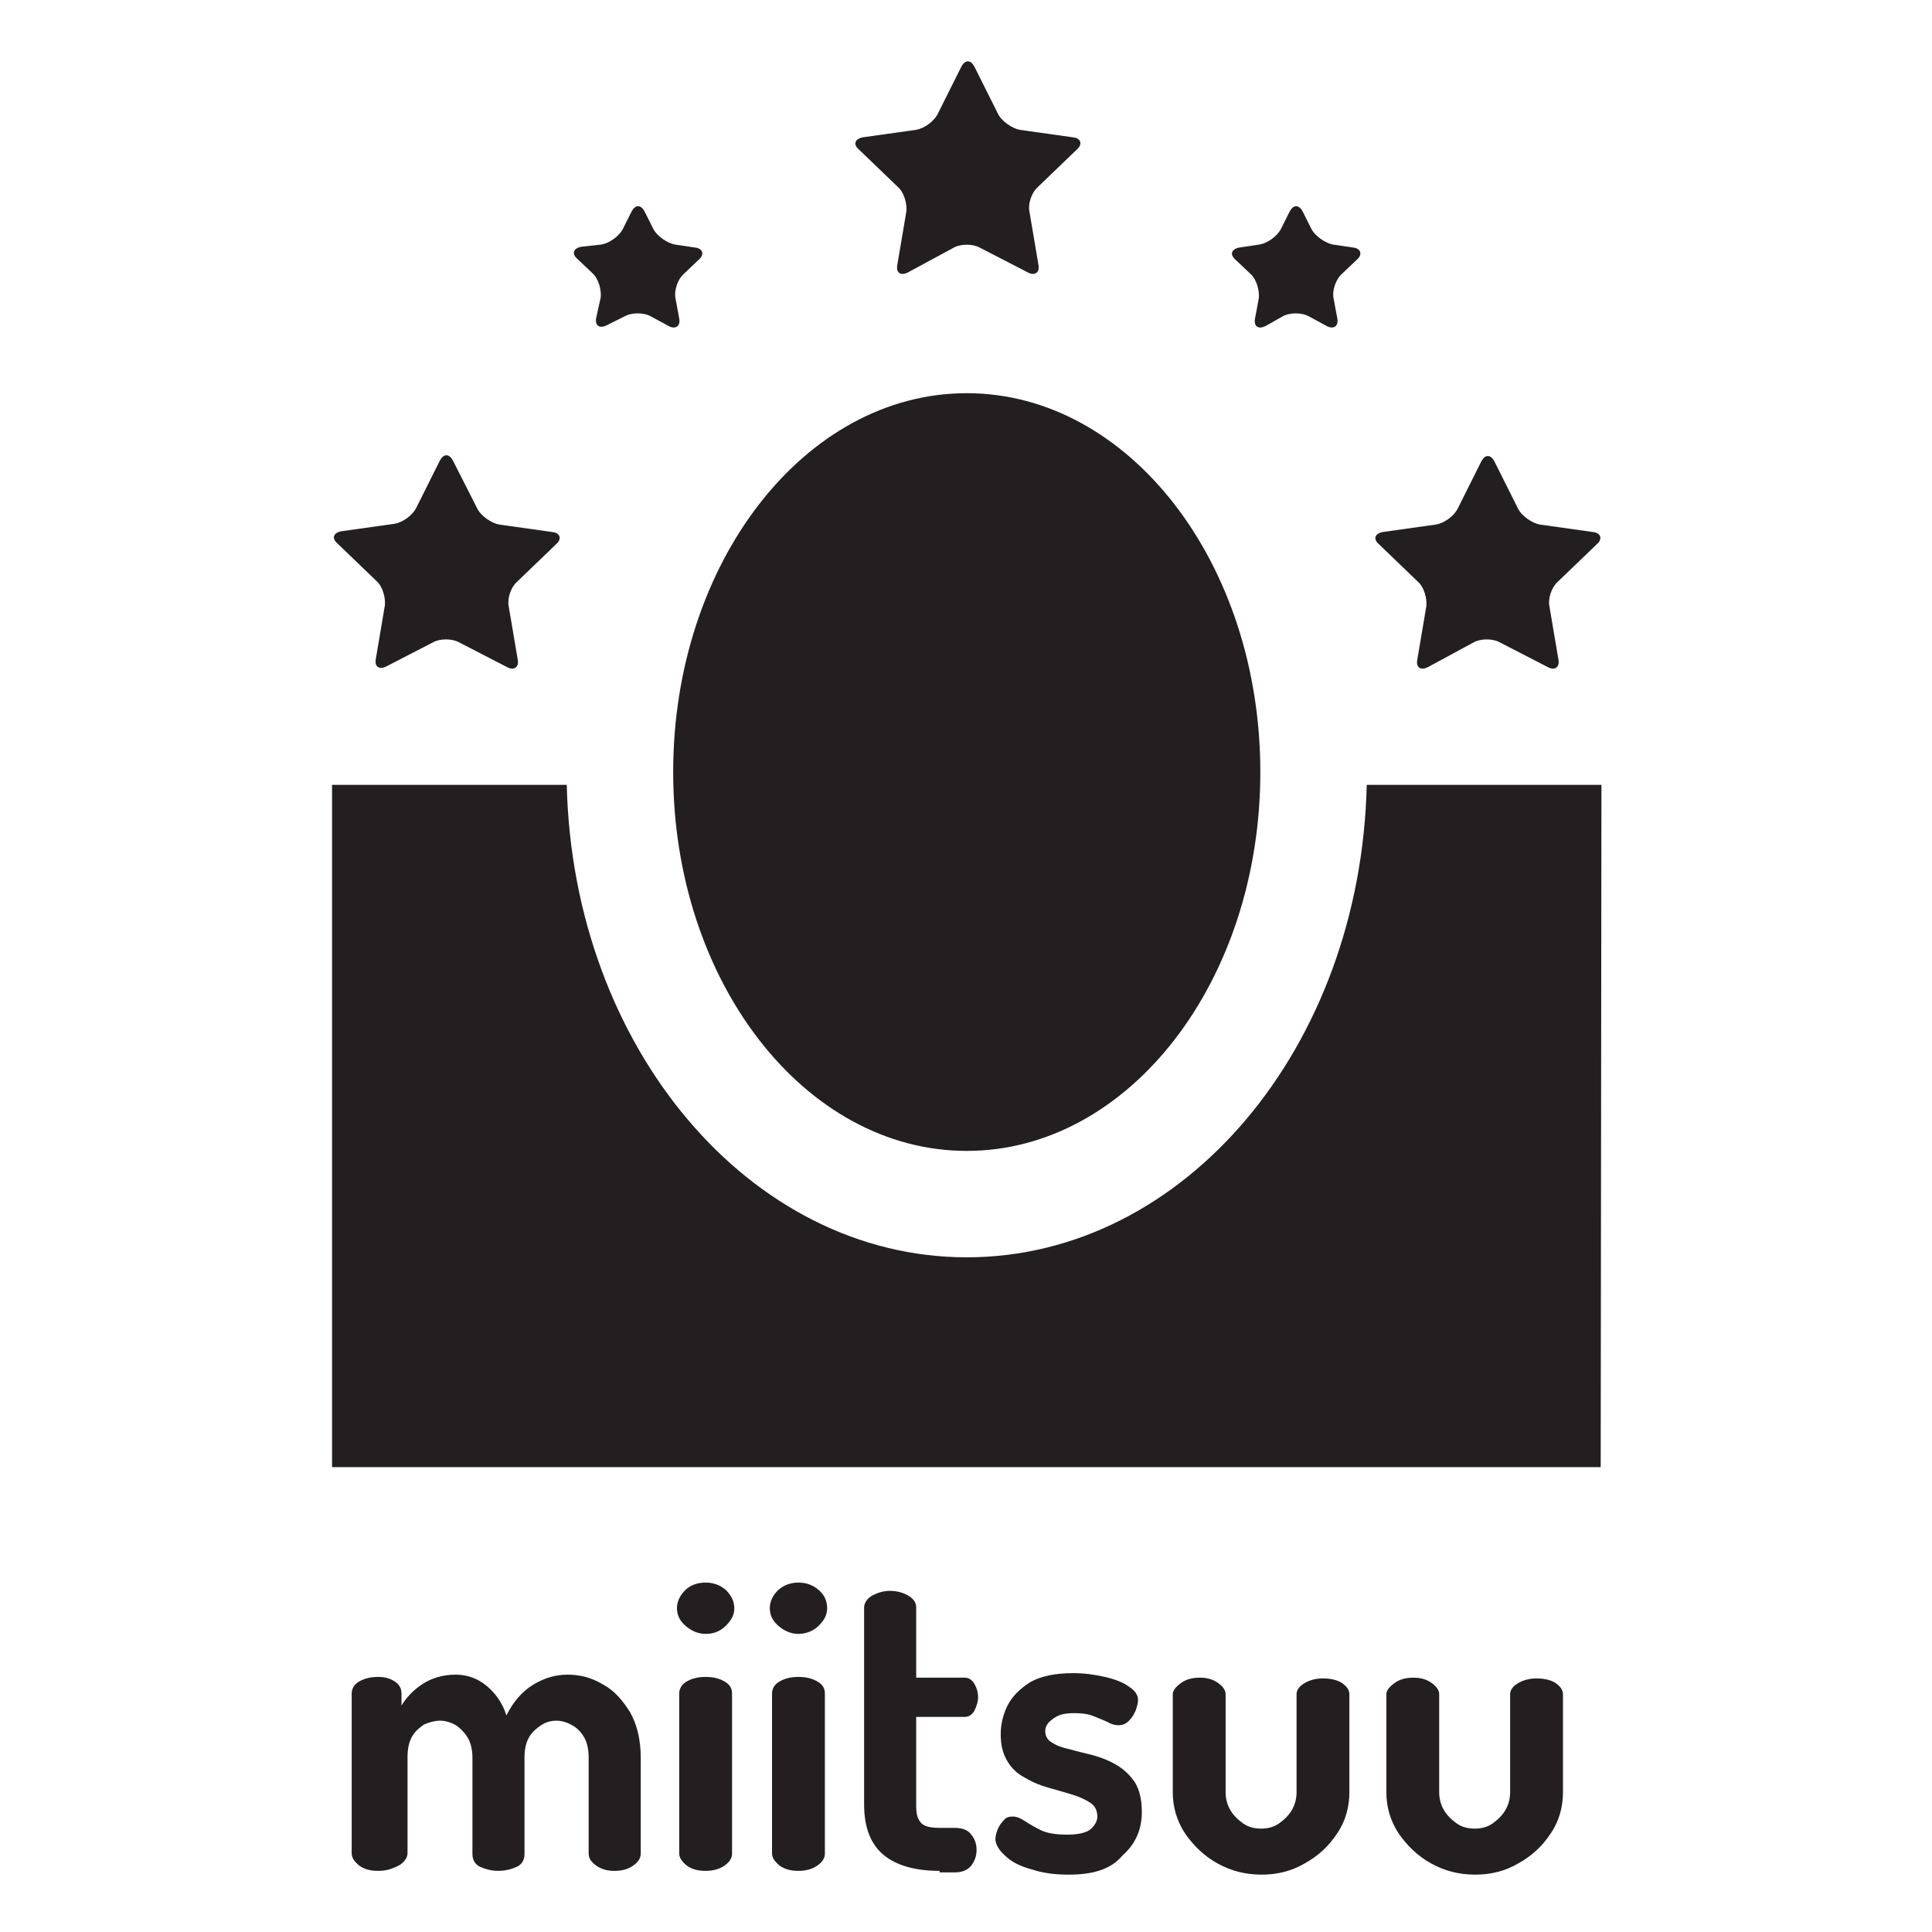
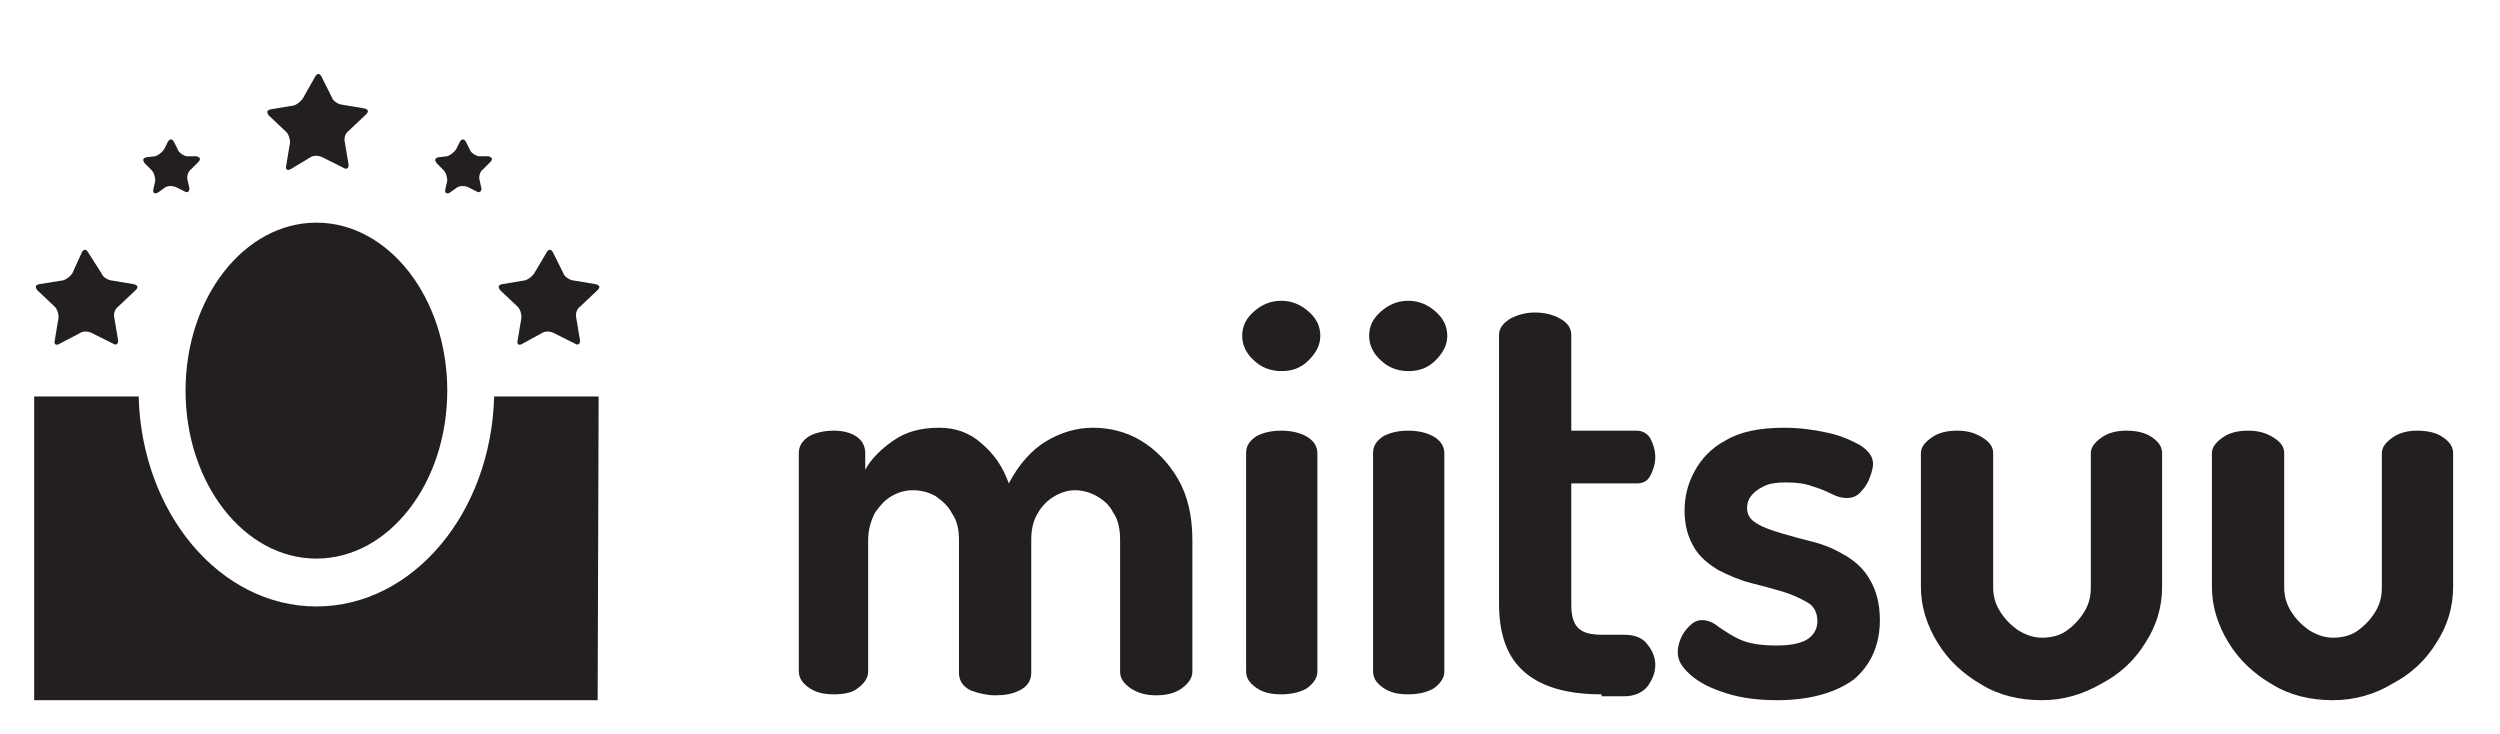
- <svg xmlns="http://www.w3.org/2000/svg" version="1.1" id="Layer_1" x="0px" y="0px" viewBox="0 0 256 256" style="enable-background:new 0 0 256 256;" xml:space="preserve">
+ <svg xmlns="http://www.w3.org/2000/svg" version="1.1" id="Layer_1" x="0px" y="0px" viewBox="0 0 256 75.1" style="enable-background:new 0 0 256 75.1;" xml:space="preserve">
  <style type="text/css">
	.st0{fill:#231F20;}
</style>
  <g>
    <g>
-       <ellipse class="st0" cx="128.1" cy="102.3" rx="38.9" ry="50.2" />
+       <ellipse class="st0" cx="32.4" cy="40" rx="13.4" ry="17.2" />
    </g>
-     <path class="st0" d="M212.2,104h-31.1c-0.8,34.8-24.2,62.6-53,62.6s-52.2-27.9-53-62.6H44c0,0,0,0,0,0v90.4c0,0,0,0,0,0h168.1   c0,0,0,0,0,0L212.2,104C212.2,104,212.2,104,212.2,104z" />
+     <path class="st0" d="M61.3,40.6H50.6c-0.3,11.9-8.3,21.5-18.2,21.5s-17.9-9.6-18.2-21.5H3.5c0,0,0,0,0,0v31.1c0,0,0,0,0,0h57.7   c0,0,0,0,0,0L61.3,40.6C61.3,40.6,61.3,40.6,61.3,40.6z" />
    <g>
-       <path class="st0" d="M57.4,85.1c0.9-0.5,2.5-0.5,3.4,0l6.4,3.3c0.9,0.5,1.6,0,1.4-1l-1.2-7.1c-0.2-1,0.3-2.5,1.1-3.2l5.2-5    c0.8-0.7,0.5-1.5-0.5-1.6l-7.1-1c-1-0.2-2.3-1.1-2.8-2L60,61c-0.5-0.9-1.2-0.9-1.7,0l-3.2,6.4c-0.5,0.9-1.7,1.8-2.8,2l-7.1,1    c-1,0.2-1.3,0.9-0.5,1.6l5.2,5c0.8,0.7,1.2,2.2,1.1,3.2l-1.2,7.1c-0.2,1,0.4,1.5,1.4,1L57.4,85.1z" />
+       <path class="st0" d="M8.2,34.1c0.3-0.2,0.8-0.2,1.2,0l2.2,1.1c0.3,0.2,0.5,0,0.5-0.3l-0.4-2.4c-0.1-0.4,0.1-0.9,0.4-1.1l1.8-1.7    c0.3-0.3,0.2-0.5-0.2-0.6l-2.4-0.4c-0.4-0.1-0.8-0.4-0.9-0.7L9,25.8c-0.2-0.3-0.4-0.3-0.6,0L7.4,28c-0.2,0.3-0.6,0.6-0.9,0.7    L4,29.1c-0.4,0.1-0.4,0.3-0.2,0.6l1.8,1.7c0.3,0.3,0.4,0.8,0.4,1.1l-0.4,2.4c-0.1,0.4,0.2,0.5,0.5,0.3L8.2,34.1z" />
    </g>
    <g>
-       <path class="st0" d="M82.8,41.9c0.9-0.5,2.5-0.5,3.4,0l2.4,1.3c0.9,0.5,1.6,0,1.4-1l-0.5-2.7c-0.2-1,0.3-2.5,1.1-3.2l2-1.9    c0.8-0.7,0.5-1.5-0.5-1.6l-2.7-0.4c-1-0.2-2.3-1.1-2.8-2l-1.2-2.4c-0.5-0.9-1.2-0.9-1.7,0l-1.2,2.4c-0.5,0.9-1.7,1.8-2.8,2    L77,32.7c-1,0.2-1.3,0.9-0.5,1.6l2,1.9c0.8,0.7,1.2,2.2,1.1,3.2L79,42.1c-0.2,1,0.4,1.5,1.4,1L82.8,41.9z" />
+       <path class="st0" d="M16.9,19.2c0.3-0.2,0.8-0.2,1.2,0l0.8,0.4c0.3,0.2,0.5,0,0.5-0.3l-0.2-0.9c-0.1-0.4,0.1-0.9,0.4-1.1l0.7-0.7    c0.3-0.3,0.2-0.5-0.2-0.6L19.1,16c-0.4-0.1-0.8-0.4-0.9-0.7l-0.4-0.8c-0.2-0.3-0.4-0.3-0.6,0l-0.4,0.8c-0.2,0.3-0.6,0.6-0.9,0.7    l-0.9,0.1c-0.4,0.1-0.4,0.3-0.2,0.6l0.7,0.7c0.3,0.3,0.4,0.8,0.4,1.1l-0.2,0.9c-0.1,0.4,0.2,0.5,0.5,0.3L16.9,19.2z" />
    </g>
    <g>
-       <path class="st0" d="M170,41.9c0.9-0.5,2.5-0.5,3.4,0l2.4,1.3c0.9,0.5,1.6,0,1.4-1l-0.5-2.7c-0.2-1,0.3-2.5,1.1-3.2l2-1.9    c0.8-0.7,0.5-1.5-0.5-1.6l-2.7-0.4c-1-0.2-2.3-1.1-2.8-2l-1.2-2.4c-0.5-0.9-1.2-0.9-1.7,0l-1.2,2.4c-0.5,0.9-1.7,1.8-2.8,2    l-2.7,0.4c-1,0.2-1.3,0.9-0.5,1.6l2,1.9c0.8,0.7,1.2,2.2,1.1,3.2l-0.5,2.7c-0.2,1,0.4,1.5,1.4,1L170,41.9z" />
+       <path class="st0" d="M46.8,19.2c0.3-0.2,0.8-0.2,1.2,0l0.8,0.4c0.3,0.2,0.5,0,0.5-0.3l-0.2-0.9c-0.1-0.4,0.1-0.9,0.4-1.1l0.7-0.7    c0.3-0.3,0.2-0.5-0.2-0.6L49,16c-0.4-0.1-0.8-0.4-0.9-0.7l-0.4-0.8c-0.2-0.3-0.4-0.3-0.6,0l-0.4,0.8c-0.2,0.3-0.6,0.6-0.9,0.7    l-0.9,0.1c-0.4,0.1-0.4,0.3-0.2,0.6l0.7,0.7c0.3,0.3,0.4,0.8,0.4,1.1l-0.2,0.9c-0.1,0.4,0.2,0.5,0.5,0.3L46.8,19.2z" />
    </g>
    <g>
-       <path class="st0" d="M126.4,32.8c0.9-0.5,2.5-0.5,3.4,0l6.4,3.3c0.9,0.5,1.6,0,1.4-1l-1.2-7.1c-0.2-1,0.3-2.5,1.1-3.2l5.2-5    c0.8-0.7,0.5-1.5-0.5-1.6l-7.1-1c-1-0.2-2.3-1.1-2.8-2l-3.2-6.4c-0.5-0.9-1.2-0.9-1.7,0l-3.2,6.4c-0.5,0.9-1.7,1.8-2.8,2l-7.1,1    c-1,0.2-1.3,0.9-0.5,1.6l5.2,5c0.8,0.7,1.2,2.2,1.1,3.2l-1.2,7.1c-0.2,1,0.4,1.5,1.4,1L126.4,32.8z" />
+       <path class="st0" d="M31.8,16.1c0.3-0.2,0.8-0.2,1.2,0l2.2,1.1c0.3,0.2,0.5,0,0.5-0.3l-0.4-2.4c-0.1-0.4,0.1-0.9,0.4-1.1l1.8-1.7    c0.3-0.3,0.2-0.5-0.2-0.6l-2.4-0.4c-0.4-0.1-0.8-0.4-0.9-0.7l-1.1-2.2c-0.2-0.3-0.4-0.3-0.6,0L31,10.1c-0.2,0.3-0.6,0.6-0.9,0.7    l-2.4,0.4c-0.4,0.1-0.4,0.3-0.2,0.6l1.8,1.7c0.3,0.3,0.4,0.8,0.4,1.1l-0.4,2.4c-0.1,0.4,0.2,0.5,0.5,0.3L31.8,16.1z" />
    </g>
    <g>
-       <path class="st0" d="M195.3,85.1c0.9-0.5,2.5-0.5,3.4,0l6.4,3.3c0.9,0.5,1.6,0,1.4-1l-1.2-7.1c-0.2-1,0.3-2.5,1.1-3.2l5.2-5    c0.8-0.7,0.5-1.5-0.5-1.6l-7.1-1c-1-0.2-2.3-1.1-2.8-2l-3.2-6.4c-0.5-0.9-1.2-0.9-1.7,0l-3.2,6.4c-0.5,0.9-1.7,1.8-2.8,2l-7.1,1    c-1,0.2-1.3,0.9-0.5,1.6l5.2,5c0.8,0.7,1.2,2.2,1.1,3.2l-1.2,7.1c-0.2,1,0.4,1.5,1.4,1L195.3,85.1z" />
+       <path class="st0" d="M55.5,34.1c0.3-0.2,0.8-0.2,1.2,0l2.2,1.1c0.3,0.2,0.5,0,0.5-0.3l-0.4-2.4c-0.1-0.4,0.1-0.9,0.4-1.1l1.8-1.7    c0.3-0.3,0.2-0.5-0.2-0.6l-2.4-0.4c-0.4-0.1-0.8-0.4-0.9-0.7l-1.1-2.2c-0.2-0.3-0.4-0.3-0.6,0L54.7,28c-0.2,0.3-0.6,0.6-0.9,0.7    l-2.4,0.4c-0.4,0.1-0.4,0.3-0.2,0.6l1.8,1.7c0.3,0.3,0.4,0.8,0.4,1.1l-0.4,2.4c-0.1,0.4,0.2,0.5,0.5,0.3L55.5,34.1z" />
    </g>
-   </g>
-   <g>
    <g>
-       <path class="st0" d="M50.1,247.9c-1,0-1.8-0.2-2.5-0.7c-0.6-0.5-1-1-1-1.6v-21.2c0-0.6,0.3-1.2,1-1.6s1.5-0.6,2.5-0.6    c0.9,0,1.6,0.2,2.2,0.6c0.6,0.4,0.9,0.9,0.9,1.6v1.6c0.6-1,1.5-2,2.7-2.8c1.2-0.8,2.7-1.3,4.5-1.3c1.5,0,2.9,0.5,4.1,1.5    s2.1,2.3,2.6,3.9c0.9-1.8,2.1-3.2,3.6-4.1c1.5-0.9,3-1.3,4.5-1.3c1.7,0,3.2,0.4,4.7,1.3c1.5,0.8,2.6,2.1,3.6,3.7    c0.9,1.6,1.4,3.6,1.4,6v12.7c0,0.6-0.3,1.1-1,1.6c-0.7,0.5-1.5,0.7-2.5,0.7c-0.9,0-1.7-0.2-2.4-0.7c-0.7-0.5-1-1-1-1.6v-12.7    c0-1.1-0.2-2-0.6-2.7c-0.4-0.7-1-1.3-1.6-1.6c-0.7-0.4-1.4-0.6-2.1-0.6c-0.7,0-1.4,0.2-2,0.6s-1.2,0.9-1.6,1.6    c-0.4,0.7-0.6,1.6-0.6,2.6v12.9c0,0.8-0.4,1.4-1.1,1.7c-0.7,0.3-1.5,0.5-2.4,0.5c-0.8,0-1.6-0.2-2.3-0.5s-1.1-0.9-1.1-1.7v-12.8    c0-1-0.2-1.9-0.6-2.6c-0.4-0.7-1-1.3-1.6-1.7c-0.7-0.4-1.4-0.6-2.1-0.6c-0.7,0-1.4,0.2-2.1,0.5c-0.6,0.4-1.2,0.9-1.6,1.6    c-0.4,0.7-0.6,1.6-0.6,2.7v12.7c0,0.6-0.3,1.1-1,1.6C51.9,247.7,51.1,247.9,50.1,247.9z" />
-       <path class="st0" d="M93.5,216.5c-1,0-1.9-0.4-2.7-1.1s-1.1-1.5-1.1-2.3c0-0.9,0.4-1.7,1.1-2.4s1.7-1,2.7-1c1,0,1.9,0.3,2.7,1    c0.7,0.7,1.1,1.5,1.1,2.4c0,0.9-0.4,1.6-1.1,2.3C95.4,216.2,94.5,216.5,93.5,216.5z M93.5,247.9c-1,0-1.8-0.2-2.5-0.7    c-0.6-0.5-1-1-1-1.6v-21.2c0-0.6,0.3-1.2,1-1.6s1.5-0.6,2.5-0.6c1,0,1.8,0.2,2.5,0.6c0.7,0.4,1,0.9,1,1.6v21.2    c0,0.6-0.3,1.1-1,1.6C95.3,247.7,94.4,247.9,93.5,247.9z" />
-       <path class="st0" d="M105.8,216.5c-1,0-1.9-0.4-2.7-1.1c-0.8-0.7-1.1-1.5-1.1-2.3c0-0.9,0.4-1.7,1.1-2.4c0.8-0.7,1.7-1,2.7-1    c1,0,1.9,0.3,2.7,1s1.1,1.5,1.1,2.4c0,0.9-0.4,1.6-1.1,2.3S106.8,216.5,105.8,216.5z M105.8,247.9c-1,0-1.8-0.2-2.5-0.7    c-0.6-0.5-1-1-1-1.6v-21.2c0-0.6,0.3-1.2,1-1.6s1.5-0.6,2.5-0.6c1,0,1.8,0.2,2.5,0.6s1,0.9,1,1.6v21.2c0,0.6-0.3,1.1-1,1.6    C107.6,247.7,106.7,247.9,105.8,247.9z" />
-       <path class="st0" d="M124.5,247.9c-3.2,0-5.7-0.7-7.4-2.1c-1.7-1.4-2.6-3.6-2.6-6.7V213c0-0.6,0.4-1.2,1.1-1.6    c0.8-0.4,1.5-0.6,2.3-0.6c0.9,0,1.7,0.2,2.4,0.6c0.7,0.4,1.1,0.9,1.1,1.6v9.3h6.4c0.6,0,1,0.3,1.3,0.8c0.3,0.5,0.5,1.1,0.5,1.8    c0,0.6-0.2,1.2-0.5,1.8c-0.3,0.5-0.7,0.8-1.3,0.8h-6.4v11.8c0,1.1,0.2,1.8,0.7,2.3c0.4,0.4,1.2,0.6,2.3,0.6h2.1    c1,0,1.8,0.3,2.2,0.9c0.5,0.6,0.7,1.3,0.7,2c0,0.8-0.2,1.4-0.7,2.1c-0.5,0.6-1.2,0.9-2.2,0.9H124.5z" />
-       <path class="st0" d="M141.6,248.4c-1.8,0-3.4-0.2-4.9-0.7c-1.5-0.4-2.7-1-3.5-1.8c-0.8-0.7-1.3-1.5-1.3-2.2c0-0.4,0.1-0.8,0.3-1.3    c0.2-0.5,0.5-0.9,0.8-1.2c0.3-0.4,0.7-0.5,1.2-0.5c0.5,0,1,0.2,1.6,0.6c0.6,0.4,1.3,0.8,2.1,1.2c0.8,0.4,2,0.6,3.5,0.6    c1.6,0,2.7-0.3,3.2-0.8c0.5-0.5,0.8-1,0.8-1.6c0-0.8-0.3-1.4-0.9-1.8c-0.6-0.4-1.4-0.8-2.4-1.1c-1-0.3-2-0.6-3.1-0.9    c-1.1-0.3-2.1-0.7-3.1-1.3c-1-0.5-1.8-1.2-2.4-2.2s-0.9-2.1-0.9-3.6c0-1.3,0.3-2.6,0.9-3.8c0.6-1.2,1.6-2.2,3-3.1    c1.4-0.8,3.3-1.2,5.7-1.2c1.5,0,2.9,0.2,4.2,0.5c1.3,0.3,2.4,0.7,3.2,1.3c0.8,0.5,1.2,1.1,1.2,1.8c0,0.3-0.1,0.7-0.3,1.3    c-0.2,0.5-0.5,1-0.9,1.4c-0.4,0.4-0.8,0.6-1.4,0.6c-0.4,0-0.9-0.1-1.4-0.4c-0.6-0.3-1.2-0.5-1.9-0.8c-0.7-0.3-1.6-0.4-2.6-0.4    c-0.9,0-1.6,0.1-2.2,0.4s-0.9,0.6-1.2,0.9c-0.3,0.4-0.4,0.7-0.4,1.1c0,0.6,0.3,1.2,0.9,1.5c0.6,0.4,1.4,0.7,2.4,0.9    c1,0.3,2,0.5,3.1,0.8c1.1,0.3,2.1,0.7,3.1,1.3c1,0.6,1.8,1.4,2.4,2.3c0.6,1,0.9,2.3,0.9,3.9c0,2.4-0.9,4.3-2.6,5.8    C147.2,247.7,144.8,248.4,141.6,248.4z" />
-       <path class="st0" d="M167.2,248.4c-2.2,0-4.1-0.5-5.9-1.5c-1.8-1-3.2-2.4-4.3-4c-1.1-1.7-1.6-3.5-1.6-5.4v-13c0-0.5,0.4-1,1.1-1.5    c0.7-0.5,1.5-0.7,2.5-0.7c0.9,0,1.7,0.2,2.4,0.7c0.7,0.5,1,1,1,1.5v13c0,0.8,0.2,1.6,0.6,2.3c0.4,0.7,1,1.3,1.7,1.8    c0.7,0.5,1.5,0.7,2.4,0.7c0.9,0,1.7-0.2,2.4-0.7c0.7-0.5,1.3-1.1,1.7-1.8c0.4-0.7,0.6-1.5,0.6-2.3v-13c0-0.6,0.4-1.1,1.1-1.5    s1.5-0.6,2.4-0.6c1,0,1.9,0.2,2.5,0.6c0.6,0.4,1,0.9,1,1.5v13c0,1.9-0.5,3.8-1.6,5.4c-1.1,1.7-2.5,3-4.3,4    C171.2,247.9,169.3,248.4,167.2,248.4z" />
-       <path class="st0" d="M195.5,248.4c-2.2,0-4.1-0.5-5.9-1.5c-1.8-1-3.2-2.4-4.3-4c-1.1-1.7-1.6-3.5-1.6-5.4v-13c0-0.5,0.4-1,1.1-1.5    c0.7-0.5,1.5-0.7,2.5-0.7c0.9,0,1.7,0.2,2.4,0.7c0.7,0.5,1,1,1,1.5v13c0,0.8,0.2,1.6,0.6,2.3c0.4,0.7,1,1.3,1.7,1.8    c0.7,0.5,1.5,0.7,2.4,0.7c0.9,0,1.7-0.2,2.4-0.7c0.7-0.5,1.3-1.1,1.7-1.8c0.4-0.7,0.6-1.5,0.6-2.3v-13c0-0.6,0.4-1.1,1.1-1.5    s1.5-0.6,2.4-0.6c1,0,1.9,0.2,2.5,0.6c0.6,0.4,1,0.9,1,1.5v13c0,1.9-0.5,3.8-1.6,5.4c-1.1,1.7-2.5,3-4.3,4    C199.5,247.9,197.6,248.4,195.5,248.4z" />
+       <g>
+         <path class="st0" d="M85.4,71.1c-1.1,0-1.9-0.2-2.6-0.7c-0.7-0.5-1-1-1-1.7V46.4c0-0.7,0.3-1.2,1-1.7c0.7-0.4,1.6-0.6,2.6-0.6     c0.9,0,1.7,0.2,2.3,0.6s0.9,1,0.9,1.7v1.7c0.6-1.1,1.6-2.1,2.9-3c1.3-0.9,2.8-1.3,4.7-1.3c1.6,0,3.1,0.5,4.3,1.6     c1.3,1.1,2.2,2.4,2.8,4.1c1-1.9,2.3-3.4,3.8-4.3s3.1-1.4,4.8-1.4c1.7,0,3.4,0.4,4.9,1.3c1.5,0.9,2.8,2.2,3.8,3.9s1.5,3.8,1.5,6.3     v13.5c0,0.6-0.4,1.2-1.1,1.7c-0.7,0.5-1.6,0.7-2.6,0.7c-1,0-1.8-0.2-2.6-0.7c-0.7-0.5-1.1-1-1.1-1.7V55.3c0-1.1-0.2-2.1-0.7-2.8     c-0.4-0.8-1-1.3-1.7-1.7c-0.7-0.4-1.5-0.6-2.2-0.6c-0.7,0-1.4,0.2-2.1,0.6c-0.7,0.4-1.3,1-1.7,1.7c-0.5,0.8-0.7,1.7-0.7,2.8v13.6     c0,0.8-0.4,1.4-1.2,1.8c-0.8,0.4-1.6,0.5-2.5,0.5c-0.8,0-1.7-0.2-2.5-0.5c-0.8-0.4-1.2-1-1.2-1.8V55.3c0-1.1-0.2-2-0.7-2.7     c-0.4-0.8-1-1.3-1.7-1.8c-0.7-0.4-1.5-0.6-2.3-0.6c-0.8,0-1.5,0.2-2.2,0.6c-0.7,0.4-1.2,1-1.7,1.7c-0.4,0.8-0.7,1.7-0.7,2.8v13.5     c0,0.6-0.4,1.2-1.1,1.7C87.3,70.9,86.5,71.1,85.4,71.1z" />
+         <path class="st0" d="M131.2,38c-1.1,0-2.1-0.4-2.8-1.1c-0.8-0.7-1.2-1.6-1.2-2.5c0-1,0.4-1.8,1.2-2.5c0.8-0.7,1.7-1.1,2.8-1.1     c1.1,0,2,0.4,2.8,1.1c0.8,0.7,1.2,1.5,1.2,2.5c0,0.9-0.4,1.7-1.2,2.5C133.2,37.7,132.3,38,131.2,38z M131.2,71.1     c-1.1,0-1.9-0.2-2.6-0.7c-0.7-0.5-1-1-1-1.7V46.4c0-0.7,0.3-1.2,1-1.7c0.7-0.4,1.6-0.6,2.6-0.6c1,0,1.9,0.2,2.6,0.6     c0.7,0.4,1.1,1,1.1,1.7v22.4c0,0.6-0.4,1.2-1.1,1.7C133.1,70.9,132.2,71.1,131.2,71.1z" />
+         <path class="st0" d="M144.2,38c-1.1,0-2.1-0.4-2.8-1.1c-0.8-0.7-1.2-1.6-1.2-2.5c0-1,0.4-1.8,1.2-2.5c0.8-0.7,1.7-1.1,2.8-1.1     c1.1,0,2,0.4,2.8,1.1c0.8,0.7,1.2,1.5,1.2,2.5c0,0.9-0.4,1.7-1.2,2.5C146.2,37.7,145.3,38,144.2,38z M144.2,71.1     c-1.1,0-1.9-0.2-2.6-0.7c-0.7-0.5-1-1-1-1.7V46.4c0-0.7,0.3-1.2,1-1.7c0.7-0.4,1.6-0.6,2.6-0.6c1,0,1.9,0.2,2.6,0.6     c0.7,0.4,1.1,1,1.1,1.7v22.4c0,0.6-0.4,1.2-1.1,1.7C146.1,70.9,145.2,71.1,144.2,71.1z" />
+         <path class="st0" d="M164,71.1c-3.4,0-6-0.7-7.8-2.2c-1.8-1.5-2.7-3.8-2.7-7.1V34.3c0-0.7,0.4-1.2,1.2-1.7     c0.8-0.4,1.6-0.6,2.5-0.6c0.9,0,1.8,0.2,2.5,0.6c0.8,0.4,1.2,1,1.2,1.7v9.8h6.7c0.6,0,1.1,0.3,1.4,0.8c0.3,0.6,0.5,1.2,0.5,1.9     s-0.2,1.3-0.5,1.9c-0.3,0.6-0.8,0.8-1.4,0.8h-6.7v12.4c0,1.1,0.2,1.9,0.7,2.4c0.5,0.5,1.3,0.7,2.5,0.7h2.2c1.1,0,1.9,0.3,2.4,1     c0.5,0.6,0.8,1.3,0.8,2.1c0,0.8-0.3,1.5-0.8,2.2c-0.5,0.6-1.3,1-2.4,1H164z" />
+         <path class="st0" d="M182,71.7c-1.9,0-3.6-0.2-5.2-0.7c-1.6-0.5-2.8-1.1-3.7-1.9c-0.9-0.8-1.3-1.5-1.3-2.3c0-0.4,0.1-0.9,0.3-1.4     s0.5-0.9,0.9-1.3c0.4-0.4,0.8-0.6,1.3-0.6c0.5,0,1.1,0.2,1.7,0.7c0.6,0.4,1.3,0.9,2.2,1.3c0.9,0.4,2.1,0.6,3.7,0.6     c1.7,0,2.8-0.3,3.4-0.8c0.6-0.5,0.8-1.1,0.8-1.7c0-0.8-0.3-1.5-1-1.9s-1.5-0.8-2.5-1.1c-1-0.3-2.1-0.6-3.3-0.9     c-1.2-0.3-2.3-0.8-3.3-1.3c-1-0.6-1.9-1.3-2.5-2.3s-1-2.2-1-3.8c0-1.4,0.3-2.7,1-4s1.7-2.4,3.2-3.2c1.5-0.9,3.5-1.3,6-1.3     c1.6,0,3,0.2,4.4,0.5c1.4,0.3,2.5,0.8,3.4,1.3c0.9,0.6,1.3,1.2,1.3,1.9c0,0.3-0.1,0.8-0.3,1.3c-0.2,0.6-0.5,1.1-0.9,1.5     c-0.4,0.5-0.9,0.7-1.5,0.7c-0.4,0-0.9-0.1-1.5-0.4c-0.6-0.3-1.3-0.6-2-0.8c-0.8-0.3-1.7-0.4-2.7-0.4c-1,0-1.7,0.1-2.3,0.4     c-0.6,0.3-1,0.6-1.3,1c-0.3,0.4-0.4,0.8-0.4,1.2c0,0.7,0.3,1.2,1,1.6c0.6,0.4,1.5,0.7,2.5,1c1,0.3,2.1,0.6,3.3,0.9     s2.3,0.8,3.3,1.4c1,0.6,1.9,1.4,2.5,2.5c0.6,1,1,2.4,1,4.1c0,2.5-0.9,4.6-2.7,6.1C188,70.9,185.4,71.7,182,71.7z" />
+         <path class="st0" d="M209.1,71.7c-2.3,0-4.4-0.5-6.2-1.6c-1.9-1.1-3.4-2.5-4.5-4.3c-1.1-1.8-1.7-3.7-1.7-5.7V46.4     c0-0.6,0.4-1.1,1.1-1.6s1.6-0.7,2.6-0.7c1,0,1.8,0.2,2.6,0.7s1.1,1,1.1,1.6v13.7c0,0.9,0.2,1.7,0.7,2.5c0.5,0.8,1.1,1.4,1.8,1.9     c0.8,0.5,1.6,0.8,2.5,0.8c0.9,0,1.8-0.2,2.5-0.7c0.7-0.5,1.3-1.1,1.8-1.9c0.5-0.8,0.7-1.6,0.7-2.5V46.4c0-0.6,0.4-1.1,1.1-1.6     c0.7-0.5,1.6-0.7,2.5-0.7c1.1,0,2,0.2,2.7,0.7c0.7,0.5,1,1,1,1.6v13.7c0,2.1-0.6,4-1.7,5.7c-1.1,1.8-2.6,3.2-4.5,4.2     C213.3,71.1,211.3,71.7,209.1,71.7z" />
+         <path class="st0" d="M238.9,71.7c-2.3,0-4.4-0.5-6.2-1.6c-1.9-1.1-3.4-2.5-4.5-4.3c-1.1-1.8-1.7-3.7-1.7-5.7V46.4     c0-0.6,0.4-1.1,1.1-1.6s1.6-0.7,2.6-0.7c1,0,1.8,0.2,2.6,0.7s1.1,1,1.1,1.6v13.7c0,0.9,0.2,1.7,0.7,2.5c0.5,0.8,1.1,1.4,1.8,1.9     c0.8,0.5,1.6,0.8,2.5,0.8c0.9,0,1.8-0.2,2.5-0.7c0.7-0.5,1.3-1.1,1.8-1.9c0.5-0.8,0.7-1.6,0.7-2.5V46.4c0-0.6,0.4-1.1,1.1-1.6     c0.7-0.5,1.6-0.7,2.5-0.7c1.1,0,2,0.2,2.7,0.7c0.7,0.5,1,1,1,1.6v13.7c0,2.1-0.6,4-1.7,5.7c-1.1,1.8-2.6,3.2-4.5,4.2     C243.2,71.1,241.1,71.7,238.9,71.7z" />
+       </g>
    </g>
  </g>
</svg>
